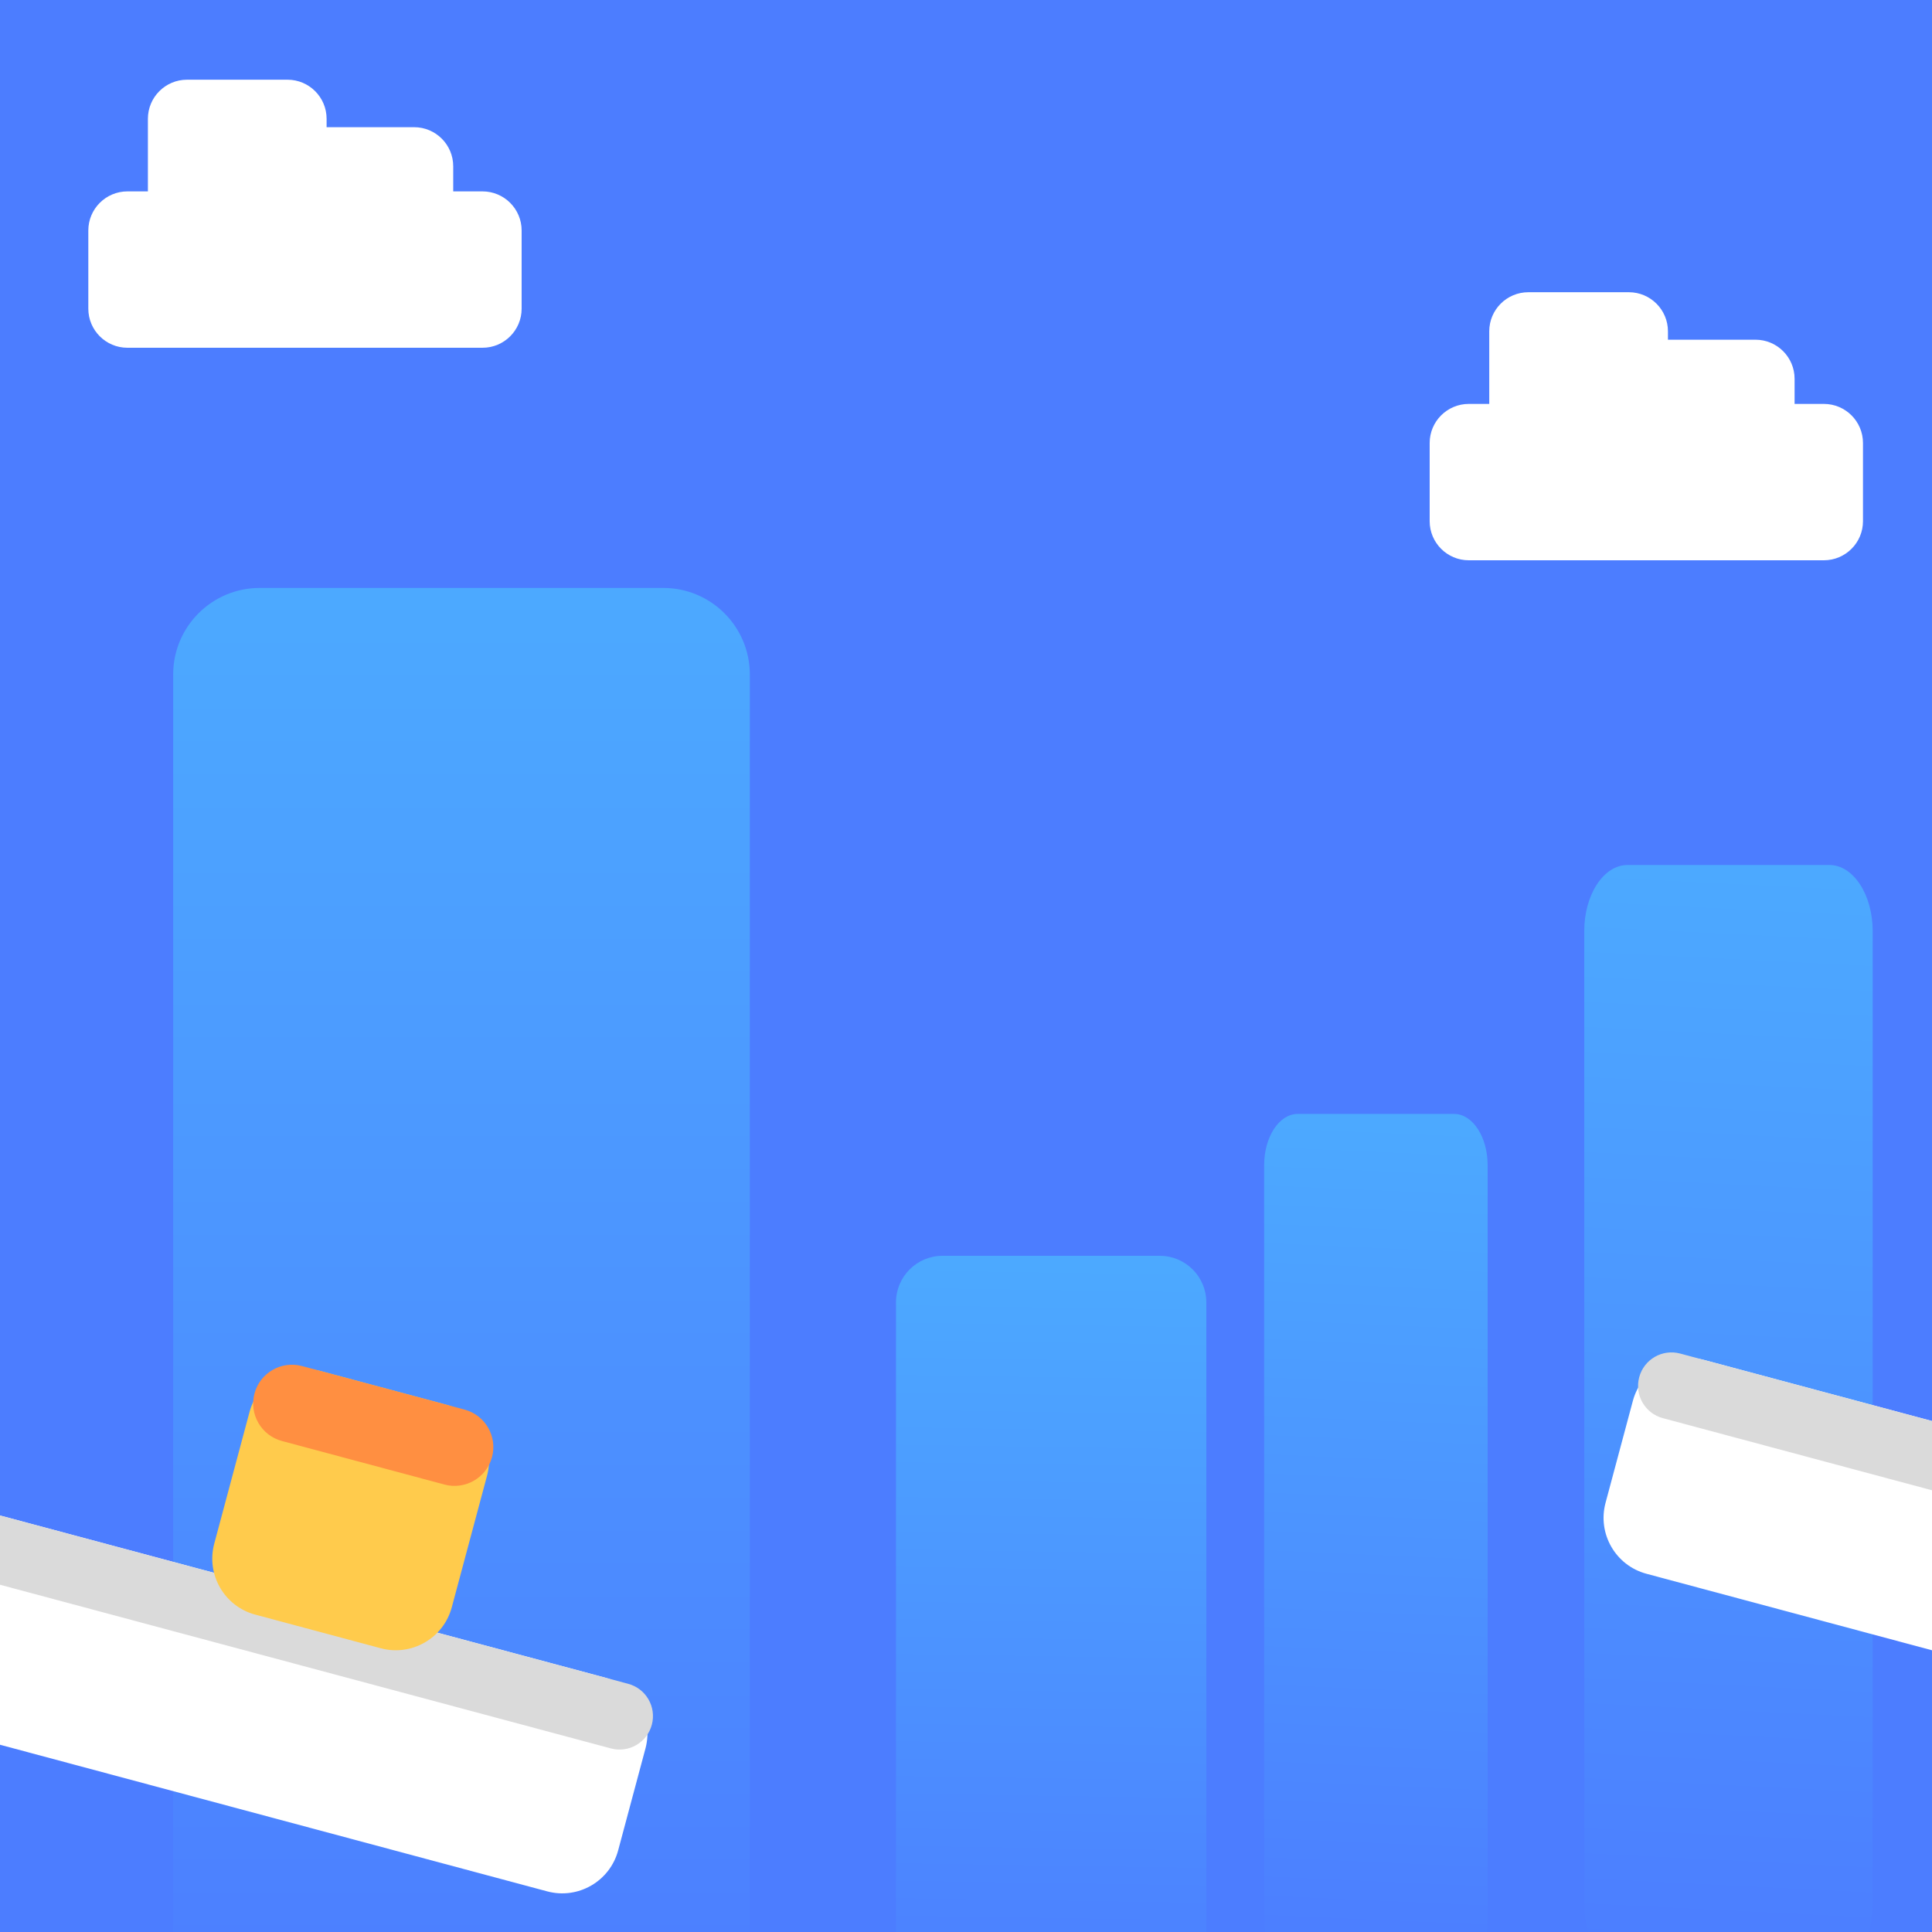
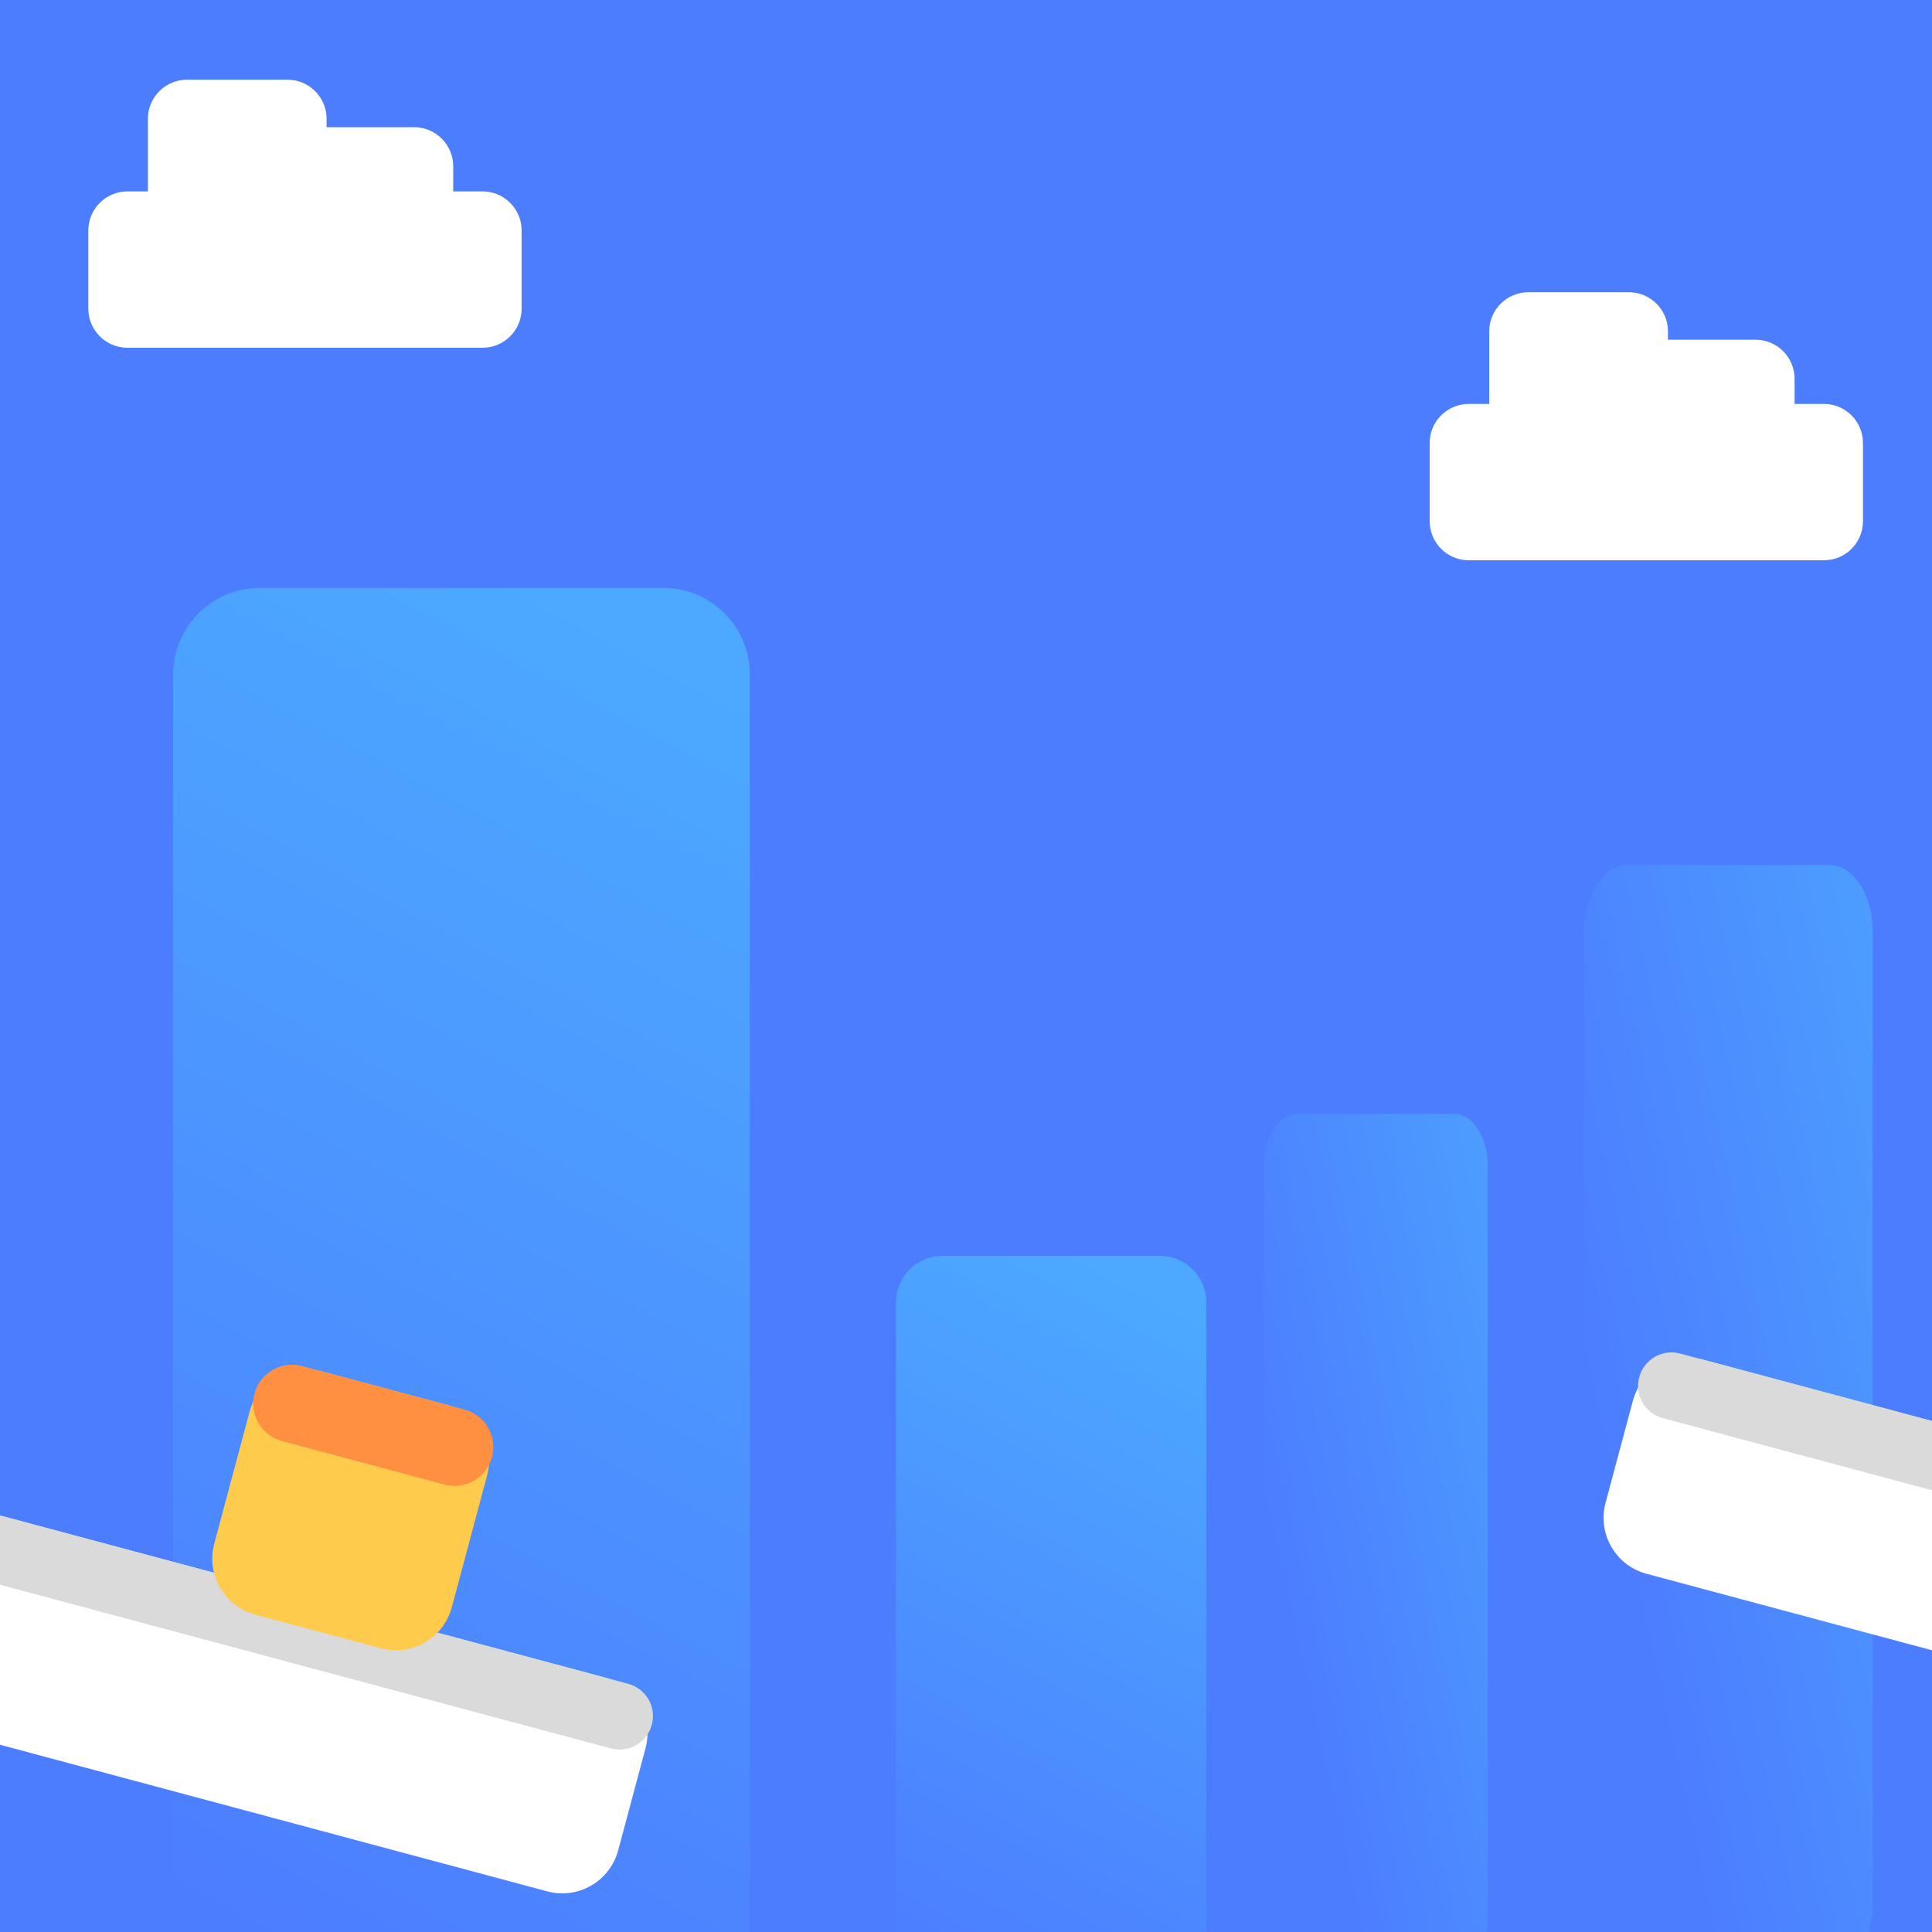
- <svg xmlns="http://www.w3.org/2000/svg" width="100px" height="100px" version="1.1" xml:space="preserve" style="fill-rule:evenodd;clip-rule:evenodd;stroke-linejoin:round;stroke-miterlimit:2;">
+ <svg xmlns="http://www.w3.org/2000/svg" width="100%" height="100%" viewBox="0 0 100 100" version="1.1" xml:space="preserve" style="fill-rule:evenodd;clip-rule:evenodd;stroke-linejoin:round;stroke-miterlimit:2;">
  <g id="background-pack-lemon-difficult" transform="matrix(1,0,0,1,-270,-180)">
    <g>
-       <clipPath id="_clip1">
-         <rect x="270" y="180" width="100" height="100" />
-       </clipPath>
-       <g clip-path="url(#_clip1)">
-         <g id="Background" transform="matrix(0.412391,0,0,0.682116,192.277,102.697)">
-           <rect x="188.469" y="113.328" width="242.489" height="146.603" style="fill:#4c7dff;" />
-         </g>
-         <g transform="matrix(4.92046e-17,-1.33655,0.532982,-4.92046e-17,152.647,1532.28)">
-           <path d="M989,245.4L989,284.6C989,289.236 987.499,293 985.65,293L936.35,293C934.501,293 933,289.236 933,284.6L933,245.4C933,240.764 934.501,237 936.35,237L985.65,237C987.499,237 989,240.764 989,245.4Z" style="fill:url(#_Linear2);" />
-         </g>
-         <g transform="matrix(2.64795e-17,-0.719265,0.286825,-2.64795e-17,248.399,956.353)">
-           <path d="M989,245.4L989,284.6C989,289.236 987.499,293 985.65,293L936.35,293C934.501,293 933,289.236 933,284.6L933,245.4C933,240.764 934.501,237 936.35,237L985.65,237C987.499,237 989,240.764 989,245.4Z" style="fill:url(#_Linear3);" />
-         </g>
-         <g transform="matrix(3.58373e-17,-0.791833,0.206567,-3.58374e-17,286.476,1020.78)">
-           <path d="M989,245.4L989,284.6C989,289.236 987.499,293 985.65,293L936.35,293C934.501,293 933,289.236 933,284.6L933,245.4C933,240.764 934.501,237 936.35,237L985.65,237C987.499,237 989,240.764 989,245.4Z" style="fill:url(#_Linear4);" />
-         </g>
-         <g transform="matrix(4.6254e-17,-1.02199,0.266608,-4.62541e-17,288.814,1235.52)">
-           <path d="M989,245.4L989,284.6C989,289.236 987.499,293 985.65,293L936.35,293C934.501,293 933,289.236 933,284.6L933,245.4C933,240.764 934.501,237 936.35,237L985.65,237C987.499,237 989,240.764 989,245.4Z" style="fill:url(#_Linear5);" />
-         </g>
-         <g transform="matrix(0.898878,0.240854,-0.228204,0.851669,-622.743,-204.39)">
-           <g transform="matrix(1,0,2.77556e-17,1,-6.59879,-4.021)">
-             <path d="M1100,252.402L1100,258.598C1100,260.475 1098.56,262 1096.78,262L1053.22,262C1051.44,262 1050,260.475 1050,258.598L1050,252.402C1050,250.525 1051.44,249 1053.22,249L1096.78,249C1098.56,249 1100,250.525 1100,252.402Z" style="fill:#fff;" />
+       <g>
+         <clipPath id="_clip1">
+           <rect x="270" y="180" width="100" height="100" />
+         </clipPath>
+         <g clip-path="url(#_clip1)">
+           <g id="Background" transform="matrix(0.412391,0,0,0.682116,192.277,102.697)">
+             <rect x="188.469" y="113.328" width="242.489" height="146.603" style="fill:rgb(76,125,255);" />
          </g>
-           <g transform="matrix(1,0,1.11022e-16,1,91.4457,-38.7314)">
-             <path d="M1100,252.402L1100,258.598C1100,260.475 1098.56,262 1096.78,262L1053.22,262C1051.44,262 1050,260.475 1050,258.598L1050,252.402C1050,250.525 1051.44,249 1053.22,249L1096.78,249C1098.56,249 1100,250.525 1100,252.402Z" style="fill:#fff;" />
+           <g transform="matrix(4.92046e-17,-1.33655,0.532982,-4.92046e-17,152.647,1532.28)">
+             <path d="M989,245.4L989,284.6C989,289.236 987.499,293 985.65,293L936.35,293C934.501,293 933,289.236 933,284.6L933,245.4C933,240.764 934.501,237 936.35,237L985.65,237C987.499,237 989,240.764 989,245.4Z" style="fill:url(#_Linear2);" />
          </g>
-         </g>
-         <g transform="matrix(0.898878,0.240854,-0.0689309,0.257254,-662.402,-56.3801)">
-           <g transform="matrix(1,0,0,1,-6.59879,-13.312)">
-             <path d="M1100,255.5C1100,259.087 1099.17,262 1098.14,262L1051.86,262C1050.83,262 1050,259.087 1050,255.5C1050,251.913 1050.83,249 1051.86,249L1098.14,249C1099.17,249 1100,251.913 1100,255.5Z" style="fill:#dadada;" />
+           <g transform="matrix(2.64795e-17,-0.719265,0.286825,-2.64795e-17,248.399,956.353)">
+             <path d="M989,245.4L989,284.6C989,289.236 987.499,293 985.65,293L936.35,293C934.501,293 933,289.236 933,284.6L933,245.4C933,240.764 934.501,237 936.35,237L985.65,237C987.499,237 989,240.764 989,245.4Z" style="fill:url(#_Linear3);" />
          </g>
-           <g transform="matrix(1,0,0,1,91.4457,-128.225)">
-             <path d="M1100,255.5C1100,259.087 1099.17,262 1098.14,262L1051.86,262C1050.83,262 1050,259.087 1050,255.5C1050,251.913 1050.83,249 1051.86,249L1098.14,249C1099.17,249 1100,251.913 1100,255.5Z" style="fill:#dadada;" />
+           <g transform="matrix(3.58373e-17,-0.791833,0.206567,-3.58374e-17,286.476,1020.78)">
+             <path d="M989,245.4L989,284.6C989,289.236 987.499,293 985.65,293L936.35,293C934.501,293 933,289.236 933,284.6L933,245.4C933,240.764 934.501,237 936.35,237L985.65,237C987.499,237 989,240.764 989,245.4Z" style="fill:url(#_Linear4);" />
          </g>
-         </g>
-         <g transform="matrix(0.244876,0.0656142,-0.258819,0.965926,96.5841,-57.459)">
-           <g transform="matrix(1.00418,1.22647e-07,-1.62856e-06,1.00418,-27.3986,-1.30522)">
-             <path d="M1100,251.988L1100,259.012C1100,260.661 1094.72,262 1088.22,262L1061.78,262C1055.28,262 1050,260.661 1050,259.012L1050,251.988C1050,250.339 1055.28,249 1061.78,249L1088.22,249C1094.72,249 1100,250.339 1100,251.988Z" style="fill:#ffcb4c;" />
+           <g transform="matrix(4.6254e-17,-1.02199,0.266608,-4.62541e-17,288.814,1235.52)">
+             <path d="M989,245.4L989,284.6C989,289.236 987.499,293 985.65,293L936.35,293C934.501,293 933,289.236 933,284.6L933,245.4C933,240.764 934.501,237 936.35,237L985.65,237C987.499,237 989,240.764 989,245.4Z" style="fill:url(#_Linear5);" />
          </g>
-           <g transform="matrix(1.00418,1.22647e-07,-5.01095e-07,0.308978,-27.3989,171.8)">
-             <path d="M1100,255.5C1100,259.087 1096.46,262 1092.11,262L1057.89,262C1053.54,262 1050,259.087 1050,255.5C1050,251.913 1053.54,249 1057.89,249L1092.11,249C1096.46,249 1100,251.913 1100,255.5Z" style="fill:#ff8f41;" />
+           <g transform="matrix(0.898878,0.240854,-0.228204,0.851669,-622.743,-204.39)">
+             <g transform="matrix(1,0,2.77556e-17,1,-6.59879,-4.021)">
+               <path d="M1100,252.402L1100,258.598C1100,260.475 1098.56,262 1096.78,262L1053.22,262C1051.44,262 1050,260.475 1050,258.598L1050,252.402C1050,250.525 1051.44,249 1053.22,249L1096.78,249C1098.56,249 1100,250.525 1100,252.402Z" style="fill:white;" />
+             </g>
+             <g transform="matrix(1,0,1.11022e-16,1,91.4457,-38.7314)">
+               <path d="M1100,252.402L1100,258.598C1100,260.475 1098.56,262 1096.78,262L1053.22,262C1051.44,262 1050,260.475 1050,258.598L1050,252.402C1050,250.525 1051.44,249 1053.22,249L1096.78,249C1098.56,249 1100,250.525 1100,252.402Z" style="fill:white;" />
+             </g>
          </g>
-         </g>
-         <g transform="matrix(1,0,0,1,-8,1)">
-           <g transform="matrix(2.49204,0,0,0.899252,202.477,194.511)">
-             <path d="M69,8.25L69,12.75C69,13.992 68.636,15 68.188,15L60.812,15C60.364,15 60,13.992 60,12.75L60,8.25C60,7.008 60.364,6 60.812,6L68.188,6C68.636,6 69,7.008 69,8.25Z" style="fill:#fff;" />
+           <g transform="matrix(0.898878,0.240854,-0.0689309,0.257254,-662.402,-56.3801)">
+             <g transform="matrix(1,0,0,1,-6.59879,-13.312)">
+               <path d="M1100,255.5C1100,259.087 1099.17,262 1098.14,262L1051.86,262C1050.83,262 1050,259.087 1050,255.5C1050,251.913 1050.83,249 1051.86,249L1098.14,249C1099.17,249 1100,251.913 1100,255.5Z" style="fill:rgb(218,218,218);" />
+             </g>
+             <g transform="matrix(1,0,0,1,91.4457,-128.225)">
+               <path d="M1100,255.5C1100,259.087 1099.17,262 1098.14,262L1051.86,262C1050.83,262 1050,259.087 1050,255.5C1050,251.913 1050.83,249 1051.86,249L1098.14,249C1099.17,249 1100,251.913 1100,255.5Z" style="fill:rgb(218,218,218);" />
+             </g>
          </g>
-           <g transform="matrix(1.02772,0,0,0.899252,293.42,188.73)">
-             <path d="M69,8.25L69,12.75C69,13.992 68.118,15 67.031,15L61.969,15C60.882,15 60,13.992 60,12.75L60,8.25C60,7.008 60.882,6 61.969,6L67.031,6C68.118,6 69,7.008 69,8.25Z" style="fill:#fff;" />
+           <g transform="matrix(0.244876,0.0656142,-0.258819,0.965926,96.5841,-57.459)">
+             <g transform="matrix(1.00418,1.22647e-07,-1.62856e-06,1.00418,-27.3986,-1.30522)">
+               <path d="M1100,251.988L1100,259.012C1100,260.661 1094.72,262 1088.22,262L1061.78,262C1055.28,262 1050,260.661 1050,259.012L1050,251.988C1050,250.339 1055.28,249 1061.78,249L1088.22,249C1094.72,249 1100,250.339 1100,251.988Z" style="fill:rgb(255,203,76);" />
+             </g>
+             <g transform="matrix(1.00418,1.22647e-07,-5.01095e-07,0.308978,-27.3989,171.8)">
+               <path d="M1100,255.5C1100,259.087 1096.46,262 1092.11,262L1057.89,262C1053.54,262 1050,259.087 1050,255.5C1050,251.913 1053.54,249 1057.89,249L1092.11,249C1096.46,249 1100,251.913 1100,255.5Z" style="fill:rgb(255,143,65);" />
+             </g>
          </g>
-           <g transform="matrix(1.02772,0,0,0.899252,299.975,191.188)">
-             <path d="M69,8.25L69,12.75C69,13.992 68.118,15 67.031,15L61.969,15C60.882,15 60,13.992 60,12.75L60,8.25C60,7.008 60.882,6 61.969,6L67.031,6C68.118,6 69,7.008 69,8.25Z" style="fill:#fff;" />
+           <g transform="matrix(1,0,0,1,-8,1)">
+             <g transform="matrix(2.49204,0,0,0.899252,202.477,194.511)">
+               <path d="M69,8.25L69,12.75C69,13.992 68.636,15 68.188,15L60.812,15C60.364,15 60,13.992 60,12.75L60,8.25C60,7.008 60.364,6 60.812,6L68.188,6C68.636,6 69,7.008 69,8.25Z" style="fill:white;" />
+             </g>
+             <g transform="matrix(1.02772,0,0,0.899252,293.42,188.73)">
+               <path d="M69,8.25L69,12.75C69,13.992 68.118,15 67.031,15L61.969,15C60.882,15 60,13.992 60,12.75L60,8.25C60,7.008 60.882,6 61.969,6L67.031,6C68.118,6 69,7.008 69,8.25Z" style="fill:white;" />
+             </g>
+             <g transform="matrix(1.02772,0,0,0.899252,299.975,191.188)">
+               <path d="M69,8.25L69,12.75C69,13.992 68.118,15 67.031,15L61.969,15C60.882,15 60,13.992 60,12.75L60,8.25C60,7.008 60.882,6 61.969,6L67.031,6C68.118,6 69,7.008 69,8.25Z" style="fill:white;" />
+             </g>
          </g>
-         </g>
-         <g transform="matrix(1,0,0,1,-0.0909317,0.895103)">
-           <g transform="matrix(2.49204,0,0,0.899252,125.14,183.616)">
-             <path d="M69,8.25L69,12.75C69,13.992 68.636,15 68.188,15L60.812,15C60.364,15 60,13.992 60,12.75L60,8.25C60,7.008 60.364,6 60.812,6L68.188,6C68.636,6 69,7.008 69,8.25Z" style="fill:#fff;" />
-           </g>
-           <g transform="matrix(1.02772,0,0,0.899252,216.083,177.835)">
-             <path d="M69,8.25L69,12.75C69,13.992 68.118,15 67.031,15L61.969,15C60.882,15 60,13.992 60,12.75L60,8.25C60,7.008 60.882,6 61.969,6L67.031,6C68.118,6 69,7.008 69,8.25Z" style="fill:#fff;" />
-           </g>
-           <g transform="matrix(1.02772,0,0,0.899252,222.637,180.293)">
-             <path d="M69,8.25L69,12.75C69,13.992 68.118,15 67.031,15L61.969,15C60.882,15 60,13.992 60,12.75L60,8.25C60,7.008 60.882,6 61.969,6L67.031,6C68.118,6 69,7.008 69,8.25Z" style="fill:#fff;" />
+           <g transform="matrix(1,0,0,1,-0.0909317,0.895103)">
+             <g transform="matrix(2.49204,0,0,0.899252,125.14,183.616)">
+               <path d="M69,8.25L69,12.75C69,13.992 68.636,15 68.188,15L60.812,15C60.364,15 60,13.992 60,12.75L60,8.25C60,7.008 60.364,6 60.812,6L68.188,6C68.636,6 69,7.008 69,8.25Z" style="fill:white;" />
+             </g>
+             <g transform="matrix(1.02772,0,0,0.899252,216.083,177.835)">
+               <path d="M69,8.25L69,12.75C69,13.992 68.118,15 67.031,15L61.969,15C60.882,15 60,13.992 60,12.75L60,8.25C60,7.008 60.882,6 61.969,6L67.031,6C68.118,6 69,7.008 69,8.25Z" style="fill:white;" />
+             </g>
+             <g transform="matrix(1.02772,0,0,0.899252,222.637,180.293)">
+               <path d="M69,8.25L69,12.75C69,13.992 68.118,15 67.031,15L61.969,15C60.882,15 60,13.992 60,12.75L60,8.25C60,7.008 60.882,6 61.969,6L67.031,6C68.118,6 69,7.008 69,8.25Z" style="fill:white;" />
+             </g>
          </g>
        </g>
      </g>
    </g>
  </g>
  <defs>
-     <linearGradient id="_Linear2" x1="0" y1="0" x2="1" y2="0" gradientUnits="userSpaceOnUse" gradientTransform="matrix(55.5751,1.87624,-0.748195,139.365,933,263.335)">
-       <stop offset="0" style="stop-color:#4c7dff;stop-opacity:1" />
-       <stop offset="1" style="stop-color:#4ca9ff;stop-opacity:1" />
+     <linearGradient id="_Linear2" x1="0" y1="0" x2="1" y2="0.177" gradientUnits="userSpaceOnUse" gradientTransform="matrix(55.5751,1.87624,-1.87624,55.5751,933,263.335)">
+       <stop offset="0" style="stop-color:rgb(76,125,255);stop-opacity:1" />
+       <stop offset="1" style="stop-color:rgb(76,169,255);stop-opacity:1" />
    </linearGradient>
-     <linearGradient id="_Linear3" x1="0" y1="0" x2="1" y2="0" gradientUnits="userSpaceOnUse" gradientTransform="matrix(55.5751,1.87624,-0.748195,139.365,933,263.335)">
-       <stop offset="0" style="stop-color:#4c7dff;stop-opacity:1" />
-       <stop offset="1" style="stop-color:#4ca9ff;stop-opacity:1" />
+     <linearGradient id="_Linear3" x1="0" y1="0" x2="1" y2="0.177" gradientUnits="userSpaceOnUse" gradientTransform="matrix(55.5751,1.87624,-1.87624,55.5751,933,263.335)">
+       <stop offset="0" style="stop-color:rgb(76,125,255);stop-opacity:1" />
+       <stop offset="1" style="stop-color:rgb(76,169,255);stop-opacity:1" />
    </linearGradient>
-     <linearGradient id="_Linear4" x1="0" y1="0" x2="1" y2="0.018" gradientUnits="userSpaceOnUse" gradientTransform="matrix(55.5751,1.87624,-0.748195,139.365,933,263.335)">
-       <stop offset="0" style="stop-color:#4c7dff;stop-opacity:1" />
-       <stop offset="1" style="stop-color:#4ca9ff;stop-opacity:1" />
+     <linearGradient id="_Linear4" x1="0" y1="0" x2="1" y2="0.99" gradientUnits="userSpaceOnUse" gradientTransform="matrix(55.5616,4.38314,-4.38314,55.5616,933,263.335)">
+       <stop offset="0" style="stop-color:rgb(76,125,255);stop-opacity:1" />
+       <stop offset="1" style="stop-color:rgb(76,169,255);stop-opacity:1" />
    </linearGradient>
-     <linearGradient id="_Linear5" x1="0" y1="0" x2="1" y2="0.018" gradientUnits="userSpaceOnUse" gradientTransform="matrix(55.5751,1.87624,-0.748195,139.365,933,263.335)">
-       <stop offset="0" style="stop-color:#4c7dff;stop-opacity:1" />
-       <stop offset="1" style="stop-color:#4ca9ff;stop-opacity:1" />
+     <linearGradient id="_Linear5" x1="0" y1="0" x2="1" y2="0.99" gradientUnits="userSpaceOnUse" gradientTransform="matrix(55.5616,4.38314,-4.38314,55.5616,933,263.335)">
+       <stop offset="0" style="stop-color:rgb(76,125,255);stop-opacity:1" />
+       <stop offset="1" style="stop-color:rgb(76,169,255);stop-opacity:1" />
    </linearGradient>
  </defs>
</svg>
